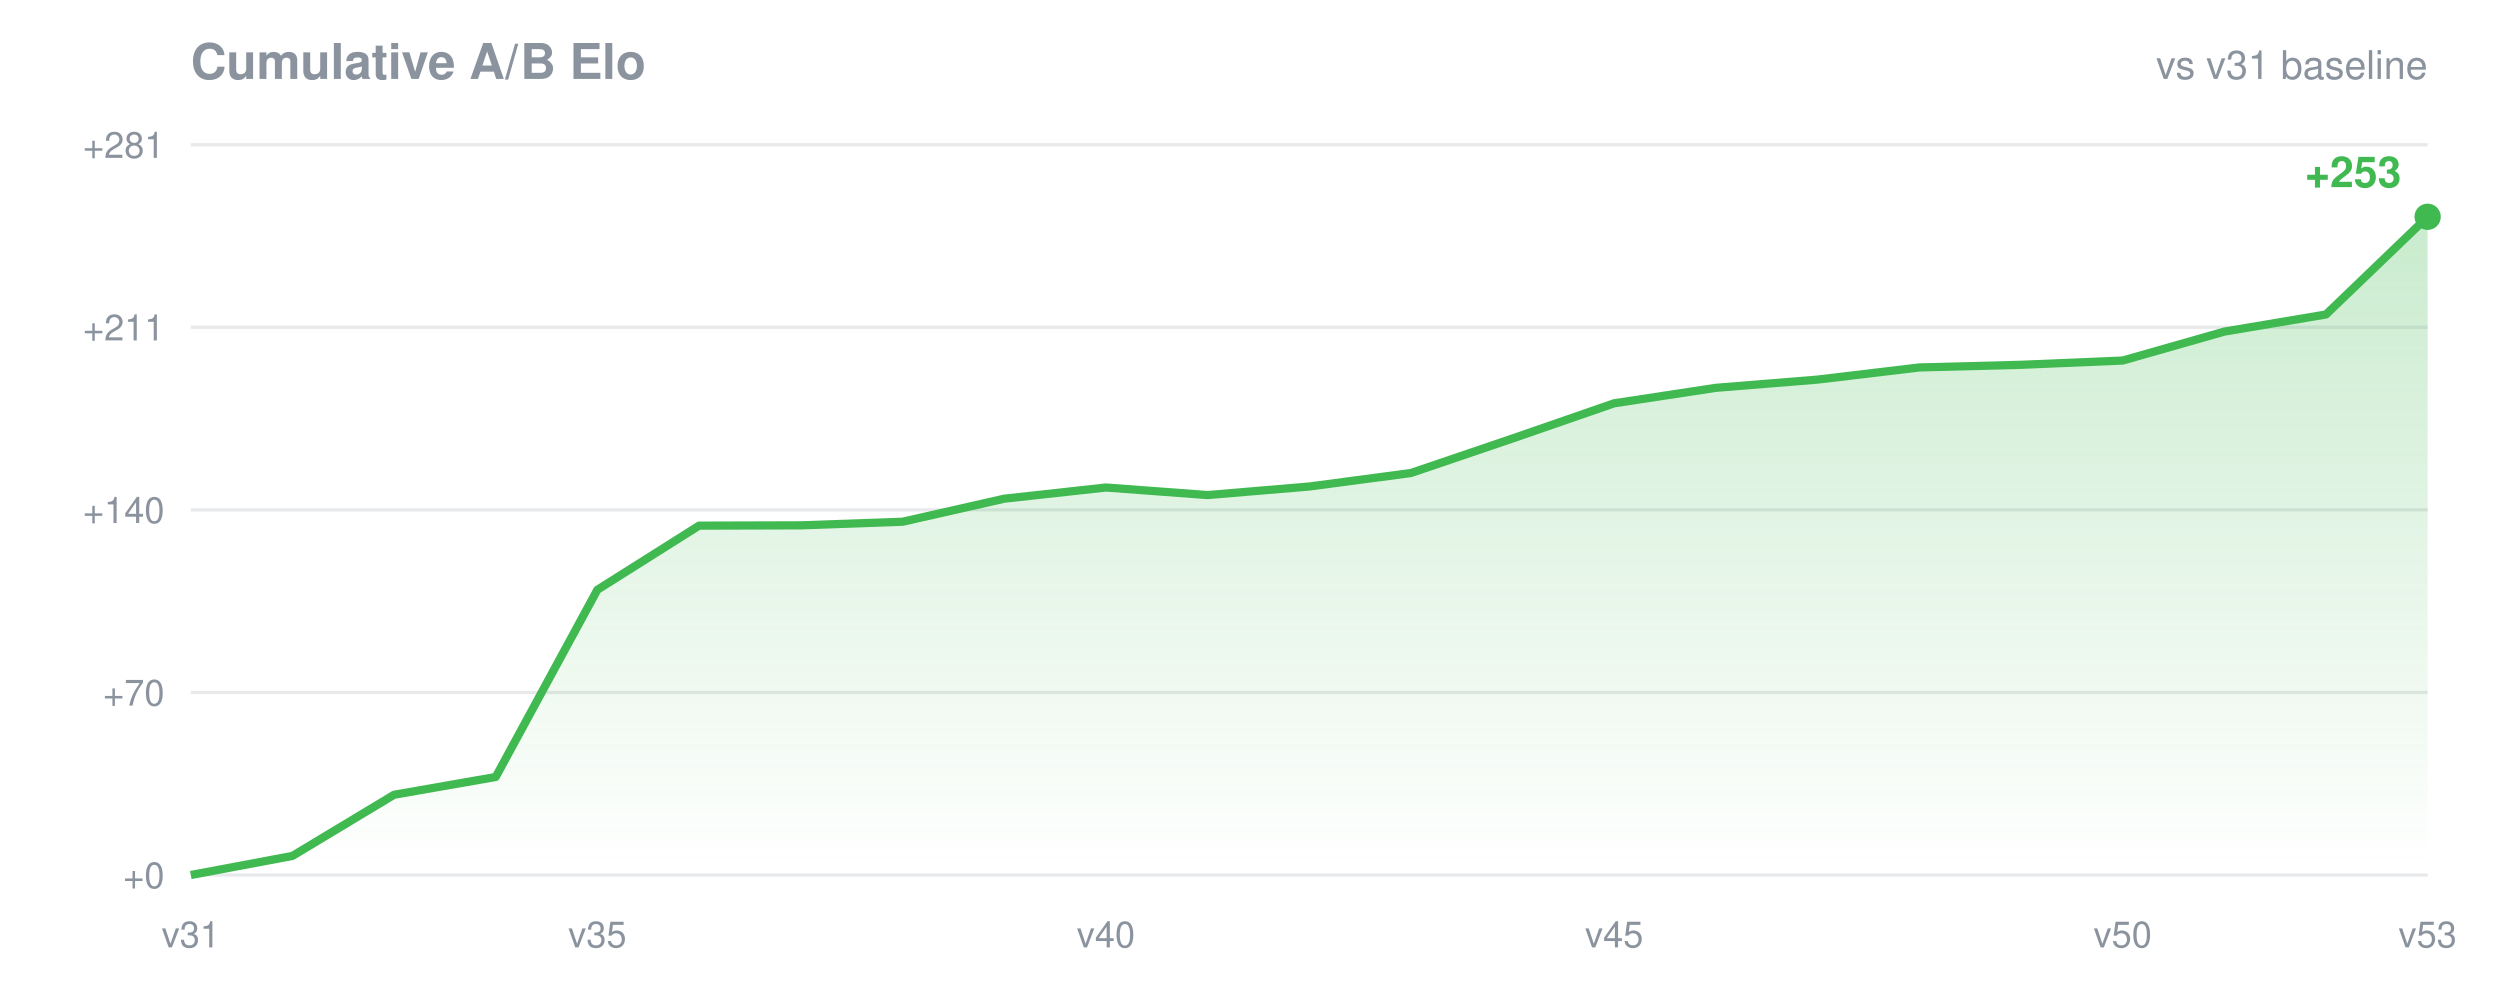
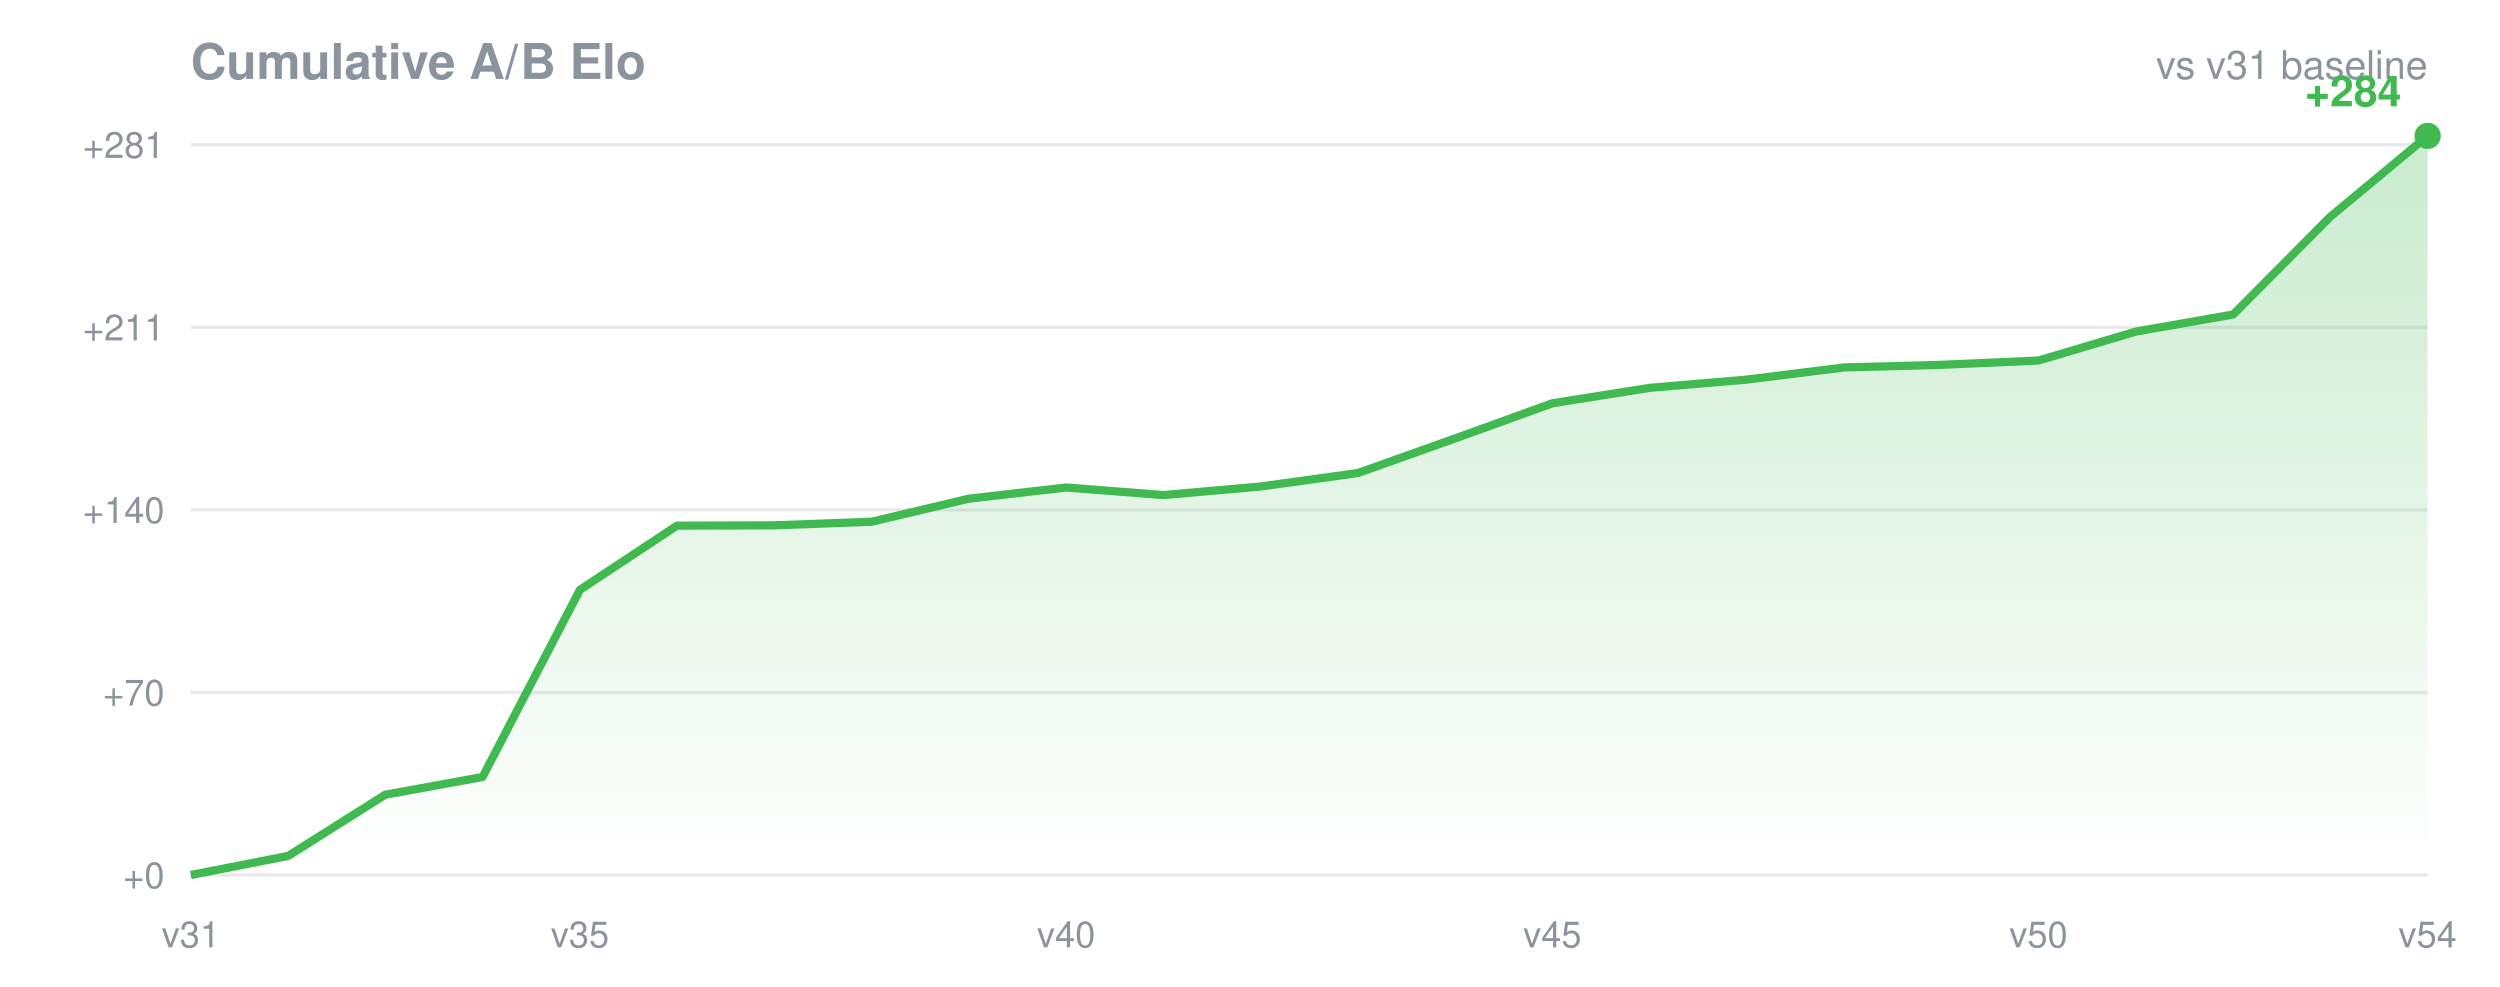
<svg xmlns="http://www.w3.org/2000/svg" width="760" height="300" viewBox="0 0 760 300" preserveAspectRatio="xMidYMid meet" font-family="-apple-system,Segoe UI,Helvetica,Arial,sans-serif">
  <defs>
    <linearGradient id="g3fb950" x1="0" y1="0" x2="0" y2="1">
      <stop offset="0" stop-color="#3fb950" stop-opacity="0.28" />
      <stop offset="1" stop-color="#3fb950" stop-opacity="0" />
    </linearGradient>
  </defs>
  <text x="58" y="24" fill="#8b949e" font-size="15" font-weight="700">Cumulative A/B Elo</text>
  <text x="738" y="24" fill="#8b949e" font-size="12" text-anchor="end">vs v31 baseline</text>
  <line x1="58" y1="266.0" x2="738" y2="266.0" stroke="#8b949e33" />
  <text x="50" y="270.0" fill="#8b949e" font-size="11" text-anchor="end">+0</text>
  <line x1="58" y1="210.5" x2="738" y2="210.5" stroke="#8b949e33" />
  <text x="50" y="214.5" fill="#8b949e" font-size="11" text-anchor="end">+70</text>
  <line x1="58" y1="155.0" x2="738" y2="155.0" stroke="#8b949e33" />
  <text x="50" y="159.0" fill="#8b949e" font-size="11" text-anchor="end">+140</text>
  <line x1="58" y1="99.5" x2="738" y2="99.5" stroke="#8b949e33" />
  <text x="50" y="103.5" fill="#8b949e" font-size="11" text-anchor="end">+211</text>
  <line x1="58" y1="44.0" x2="738" y2="44.0" stroke="#8b949e33" />
  <text x="50" y="48.0" fill="#8b949e" font-size="11" text-anchor="end">+281</text>
  <text x="58.0" y="288" fill="#8b949e" font-size="11" text-anchor="middle">v31</text>
-   <text x="181.6" y="288" fill="#8b949e" font-size="11" text-anchor="middle">v35</text>
-   <text x="336.2" y="288" fill="#8b949e" font-size="11" text-anchor="middle">v40</text>
-   <text x="490.7" y="288" fill="#8b949e" font-size="11" text-anchor="middle">v45</text>
-   <text x="645.3" y="288" fill="#8b949e" font-size="11" text-anchor="middle">v50</text>
-   <text x="738.0" y="288" fill="#8b949e" font-size="11" text-anchor="middle">v53</text>
-   <path d="M58.0,266.0 L58.0,266.0 L88.9,260.2 L119.8,241.6 L150.7,236.2 L181.6,179.3 L212.5,159.8 L243.5,159.7 L274.4,158.6 L305.3,151.6 L336.2,148.2 L367.1,150.5 L398.0,147.9 L428.9,143.8 L459.8,133.3 L490.7,122.6 L521.6,117.9 L552.5,115.4 L583.5,111.7 L614.4,110.9 L645.3,109.6 L676.2,100.8 L707.1,95.6 L738.0,65.9 L738.0,266.0 Z" fill="url(#g3fb950)" />
-   <polyline points="58.0,266.0 88.9,260.2 119.8,241.6 150.7,236.2 181.6,179.3 212.5,159.8 243.5,159.7 274.4,158.6 305.3,151.6 336.2,148.2 367.1,150.5 398.0,147.9 428.9,143.8 459.8,133.3 490.7,122.6 521.6,117.9 552.5,115.4 583.5,111.7 614.4,110.9 645.3,109.6 676.2,100.8 707.1,95.6 738.0,65.9" fill="none" stroke="#3fb950" stroke-width="2.5" stroke-linejoin="round" />
-   <circle cx="738.0" cy="65.9" r="4" fill="#3fb950" />
-   <text x="730.0" y="56.9" fill="#3fb950" font-size="13" font-weight="700" text-anchor="end">+253</text>
+   <text x="176.3" y="288" fill="#8b949e" font-size="11" text-anchor="middle">v35</text>
+   <text x="324.1" y="288" fill="#8b949e" font-size="11" text-anchor="middle">v40</text>
+   <text x="471.9" y="288" fill="#8b949e" font-size="11" text-anchor="middle">v45</text>
+   <text x="619.7" y="288" fill="#8b949e" font-size="11" text-anchor="middle">v50</text>
+   <text x="738.0" y="288" fill="#8b949e" font-size="11" text-anchor="middle">v54</text>
+   <path d="M58.0,266.0 L58.0,266.0 L87.6,260.2 L117.1,241.6 L146.7,236.2 L176.3,179.3 L205.8,159.8 L235.4,159.7 L265.0,158.6 L294.5,151.6 L324.1,148.2 L353.7,150.5 L383.2,147.9 L412.8,143.8 L442.3,133.3 L471.9,122.6 L501.5,117.9 L531.0,115.4 L560.6,111.7 L590.2,110.9 L619.7,109.6 L649.3,100.8 L678.9,95.6 L708.4,65.9 L738.0,41.3 L738.0,266.0 Z" fill="url(#g3fb950)" />
+   <polyline points="58.0,266.0 87.6,260.2 117.1,241.6 146.7,236.2 176.3,179.3 205.8,159.8 235.4,159.7 265.0,158.6 294.5,151.6 324.1,148.2 353.7,150.5 383.2,147.9 412.8,143.8 442.3,133.3 471.9,122.6 501.5,117.9 531.0,115.4 560.6,111.7 590.2,110.9 619.7,109.6 649.3,100.8 678.9,95.6 708.4,65.9 738.0,41.3" fill="none" stroke="#3fb950" stroke-width="2.5" stroke-linejoin="round" />
+   <circle cx="738.0" cy="41.3" r="4" fill="#3fb950" />
+   <text x="730.0" y="32.3" fill="#3fb950" font-size="13" font-weight="700" text-anchor="end">+284</text>
</svg>
